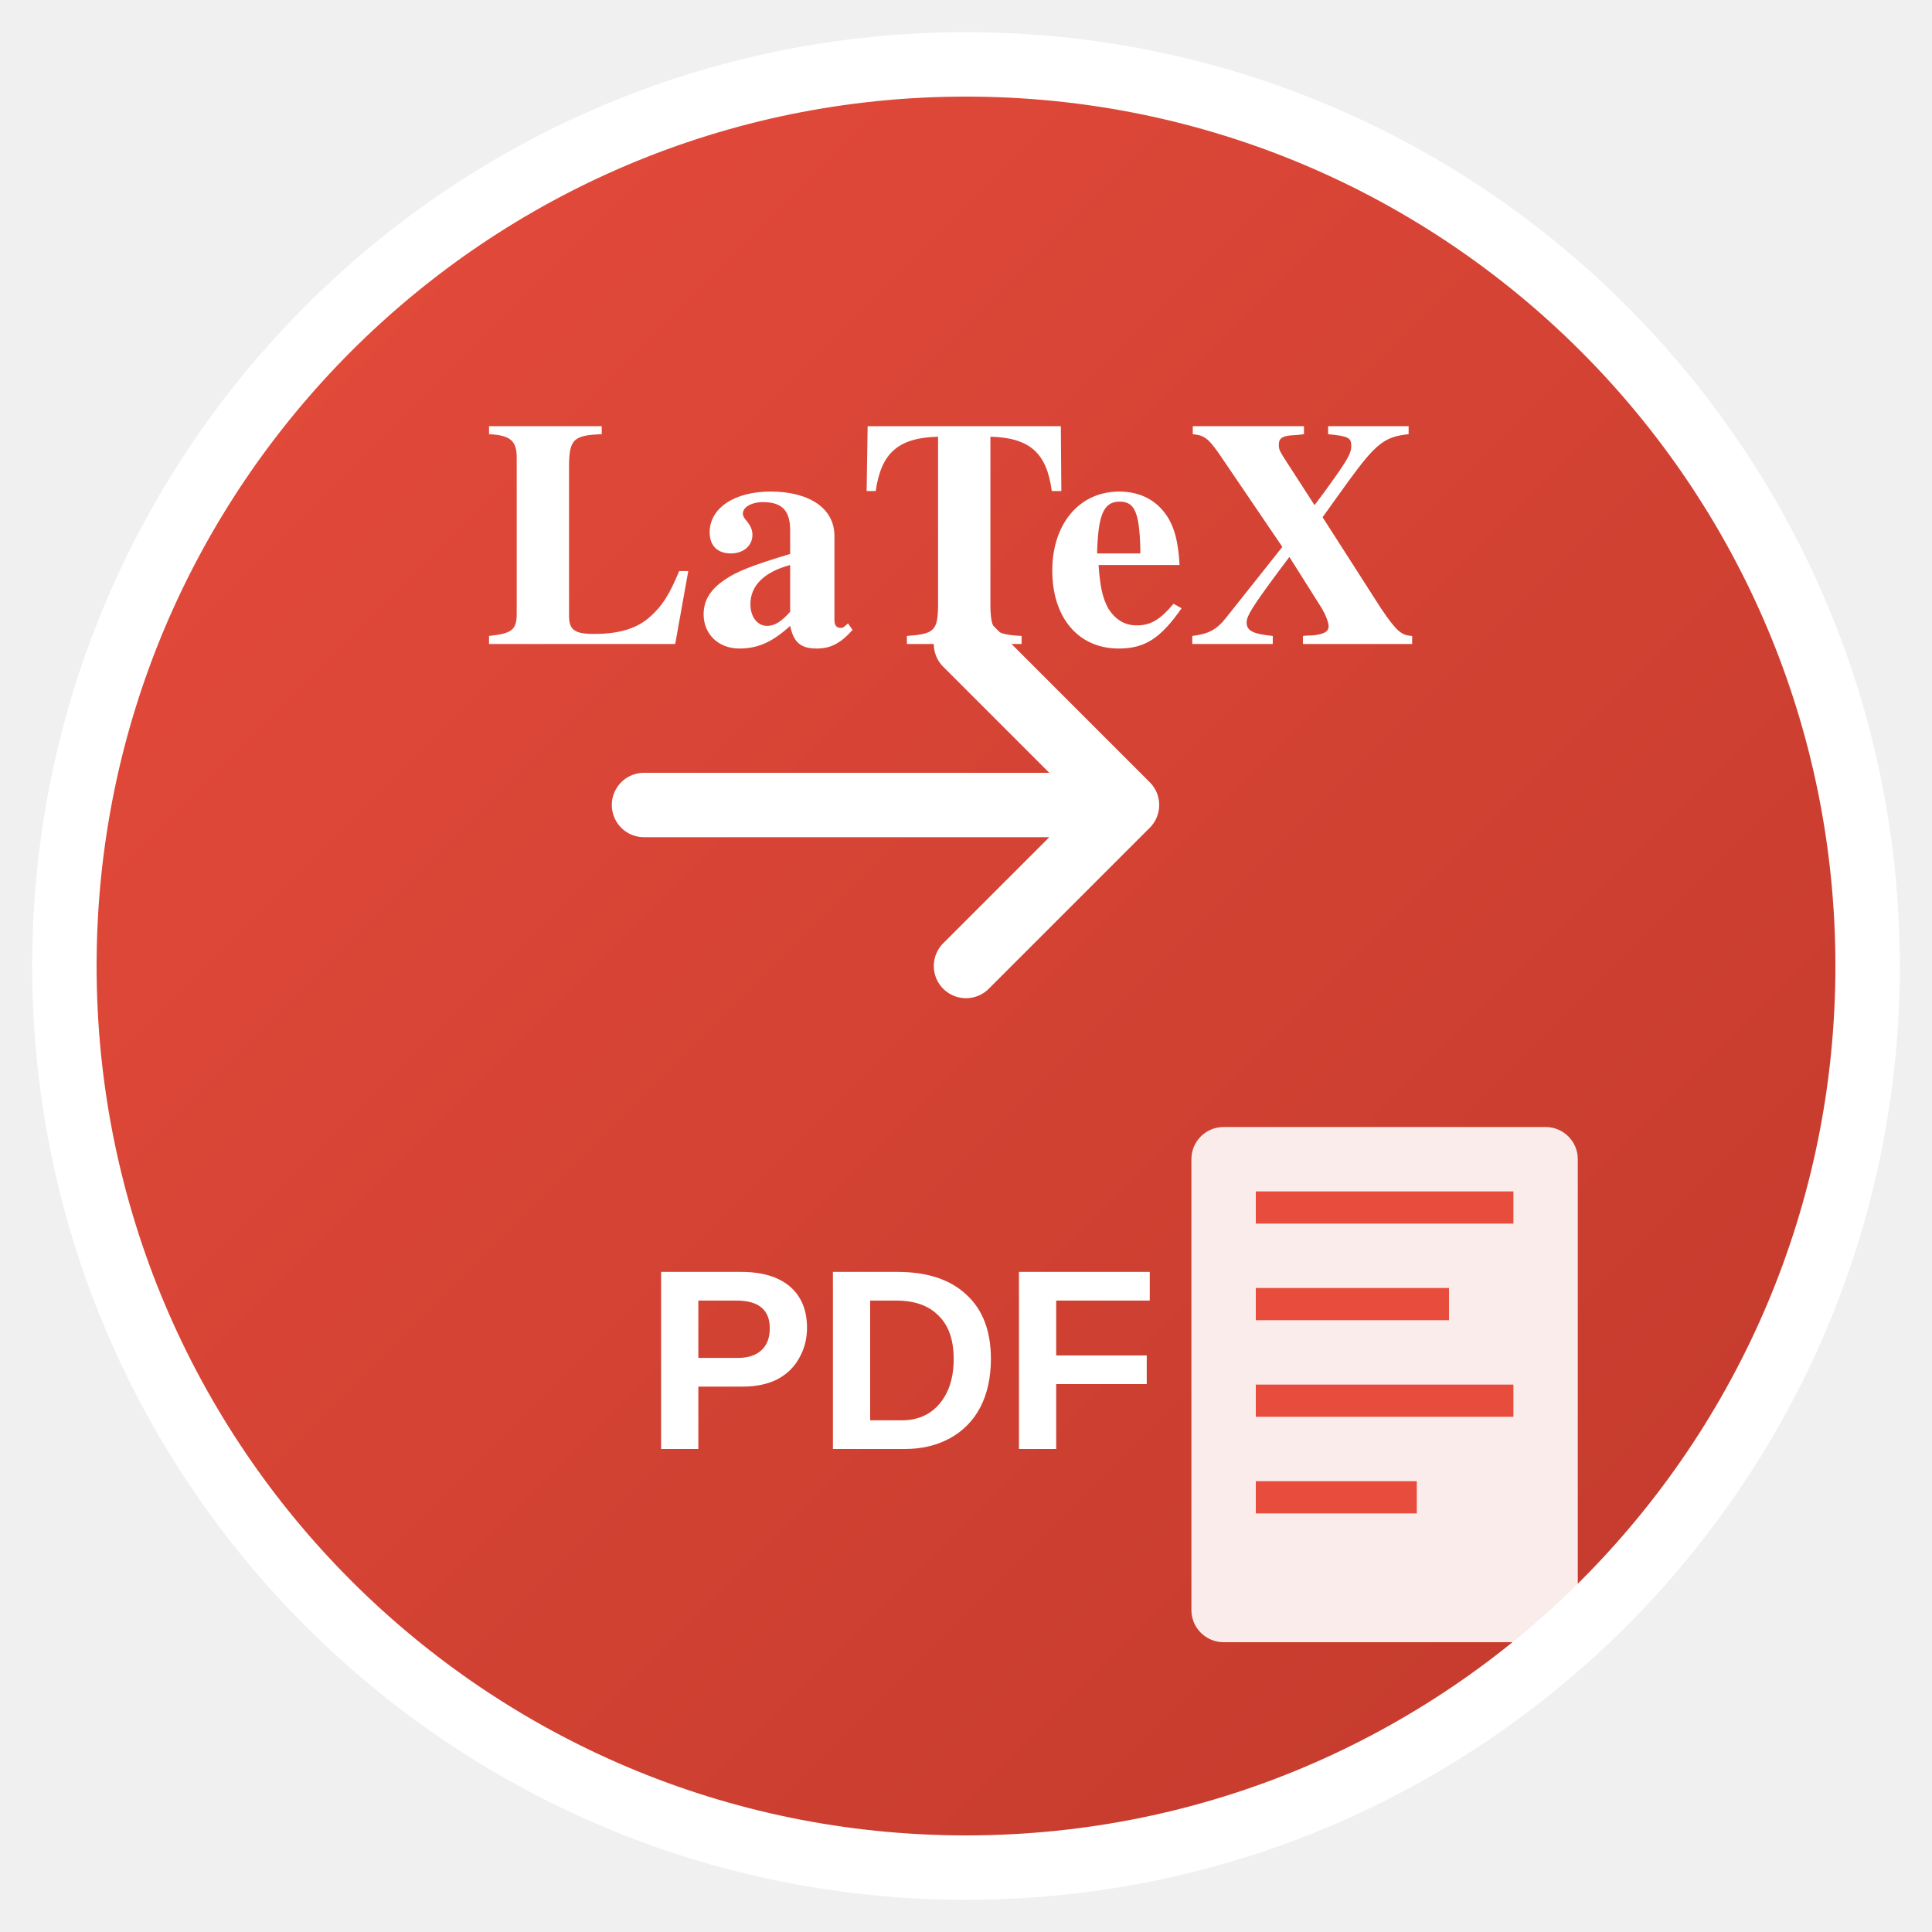
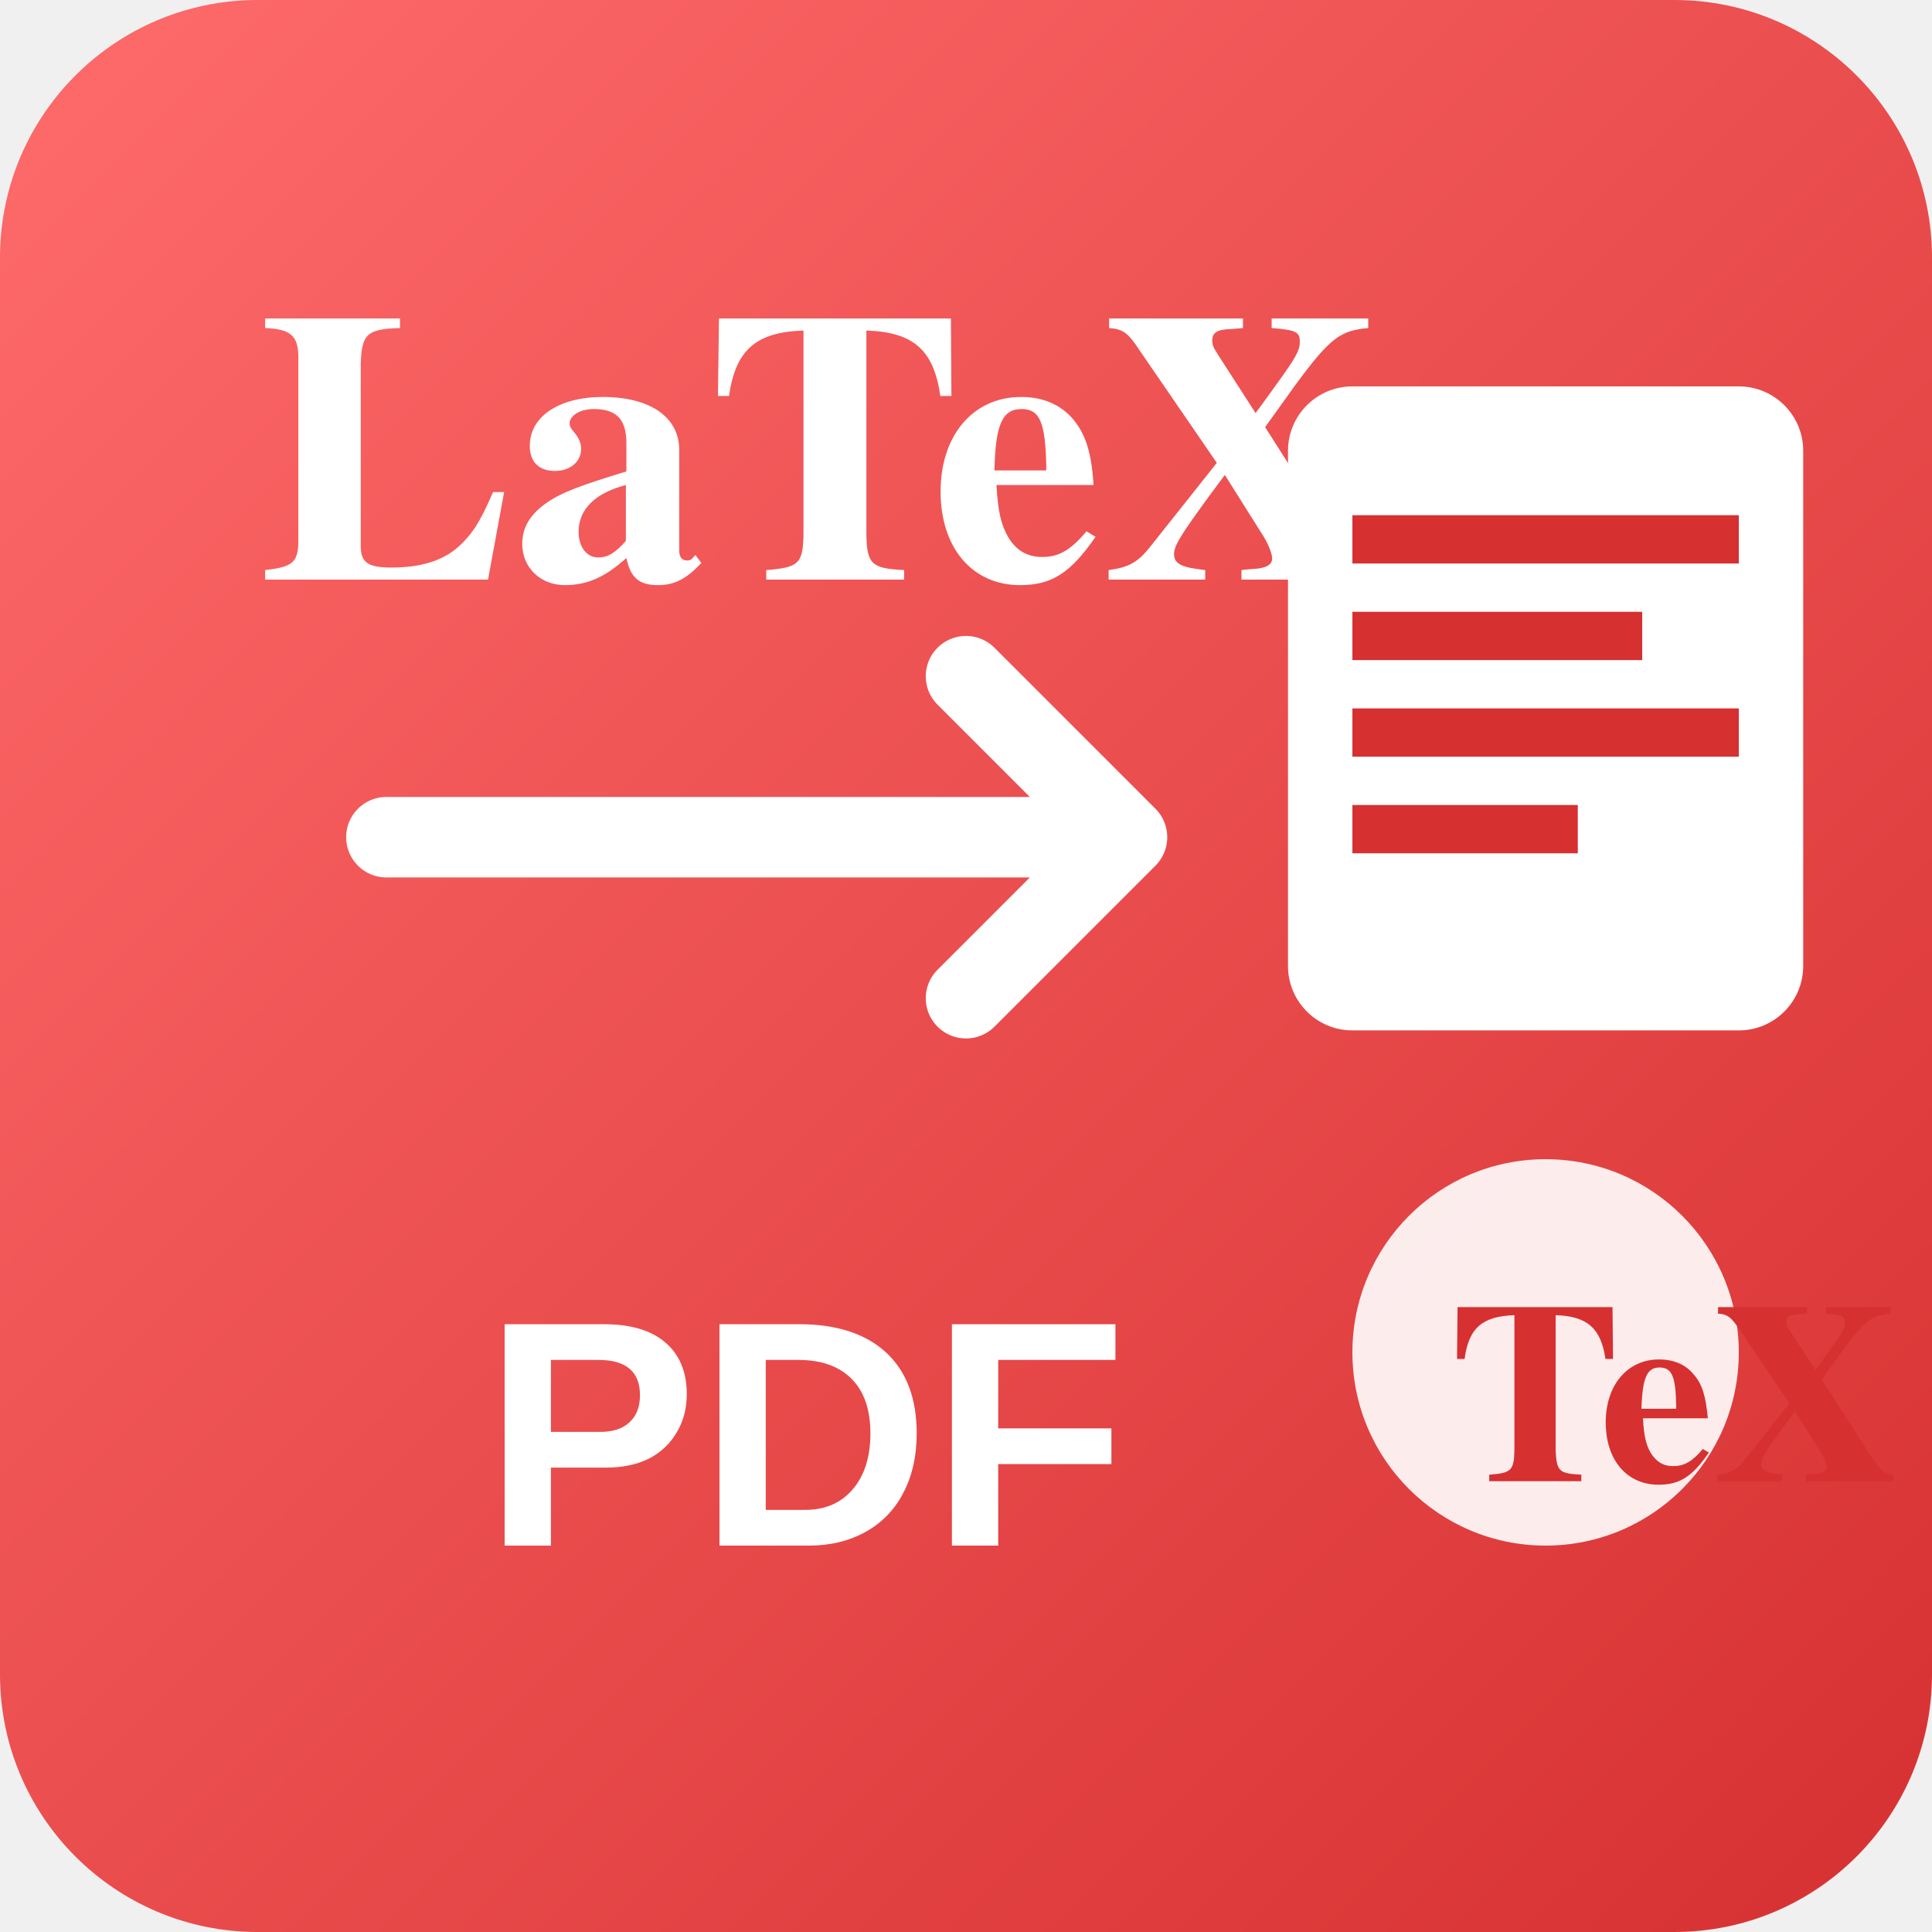
<svg xmlns="http://www.w3.org/2000/svg" width="60" height="60" viewBox="0 0 60 60">
  <defs>
-     <linearGradient id="gradient" x1="0%" y1="0%" x2="100%" y2="100%">
-       <stop offset="0%" style="stop-color:#e74c3c;stop-opacity:1" />
-       <stop offset="100%" style="stop-color:#c0392b;stop-opacity:1" />
+     <linearGradient id="bgGradient" x1="0%" y1="0%" x2="100%" y2="100%">
+       <stop offset="0%" style="stop-color:#ff6b6b;stop-opacity:1" />
+       <stop offset="100%" style="stop-color:#d63031;stop-opacity:1" />
    </linearGradient>
  </defs>
-   <circle cx="30" cy="30" r="28" fill="url(#gradient)" stroke="#fff" stroke-width="2" />
-   <text x="15" y="20" font-family="Times, serif" font-size="10" fill="white" font-weight="bold">LaTeX</text>
-   <path d="M20 25 L35 25 M30 20 L35 25 L30 30" stroke="white" stroke-width="2" fill="none" stroke-linecap="round" stroke-linejoin="round" />
-   <text x="20" y="45" font-family="Arial, sans-serif" font-size="8" fill="white" font-weight="bold">PDF</text>
-   <rect x="37" y="35" width="12" height="16" rx="1" fill="white" opacity="0.9" />
-   <rect x="39" y="37" width="8" height="1" fill="#e74c3c" />
-   <rect x="39" y="40" width="6" height="1" fill="#e74c3c" />
-   <rect x="39" y="43" width="8" height="1" fill="#e74c3c" />
-   <rect x="39" y="46" width="5" height="1" fill="#e74c3c" />
+   <rect x="0" y="0" width="60" height="60" rx="8" fill="url(#bgGradient)" />
+   <text x="8" y="18" font-family="Times, serif" font-size="12" fill="white" font-weight="bold">LaTeX</text>
+   <path d="M12 26 L35 26 M30 21 L35 26 L30 31" stroke="white" stroke-width="2.5" fill="none" stroke-linecap="round" stroke-linejoin="round" />
+   <rect x="40" y="12" width="16" height="20" rx="2" fill="white" stroke="none" />
+   <rect x="42" y="16" width="12" height="1.5" fill="#d63031" />
+   <rect x="42" y="19" width="9" height="1.5" fill="#d63031" />
+   <rect x="42" y="22" width="12" height="1.5" fill="#d63031" />
+   <rect x="42" y="25" width="7" height="1.5" fill="#d63031" />
+   <text x="15" y="48" font-family="Arial, sans-serif" font-size="10" fill="white" font-weight="bold">PDF</text>
+   <circle cx="48" cy="42" r="6" fill="rgba(255,255,255,0.9)" />
+   <text x="45" y="46" font-family="Times, serif" font-size="8" fill="#d63031" font-weight="bold">TeX</text>
</svg>
